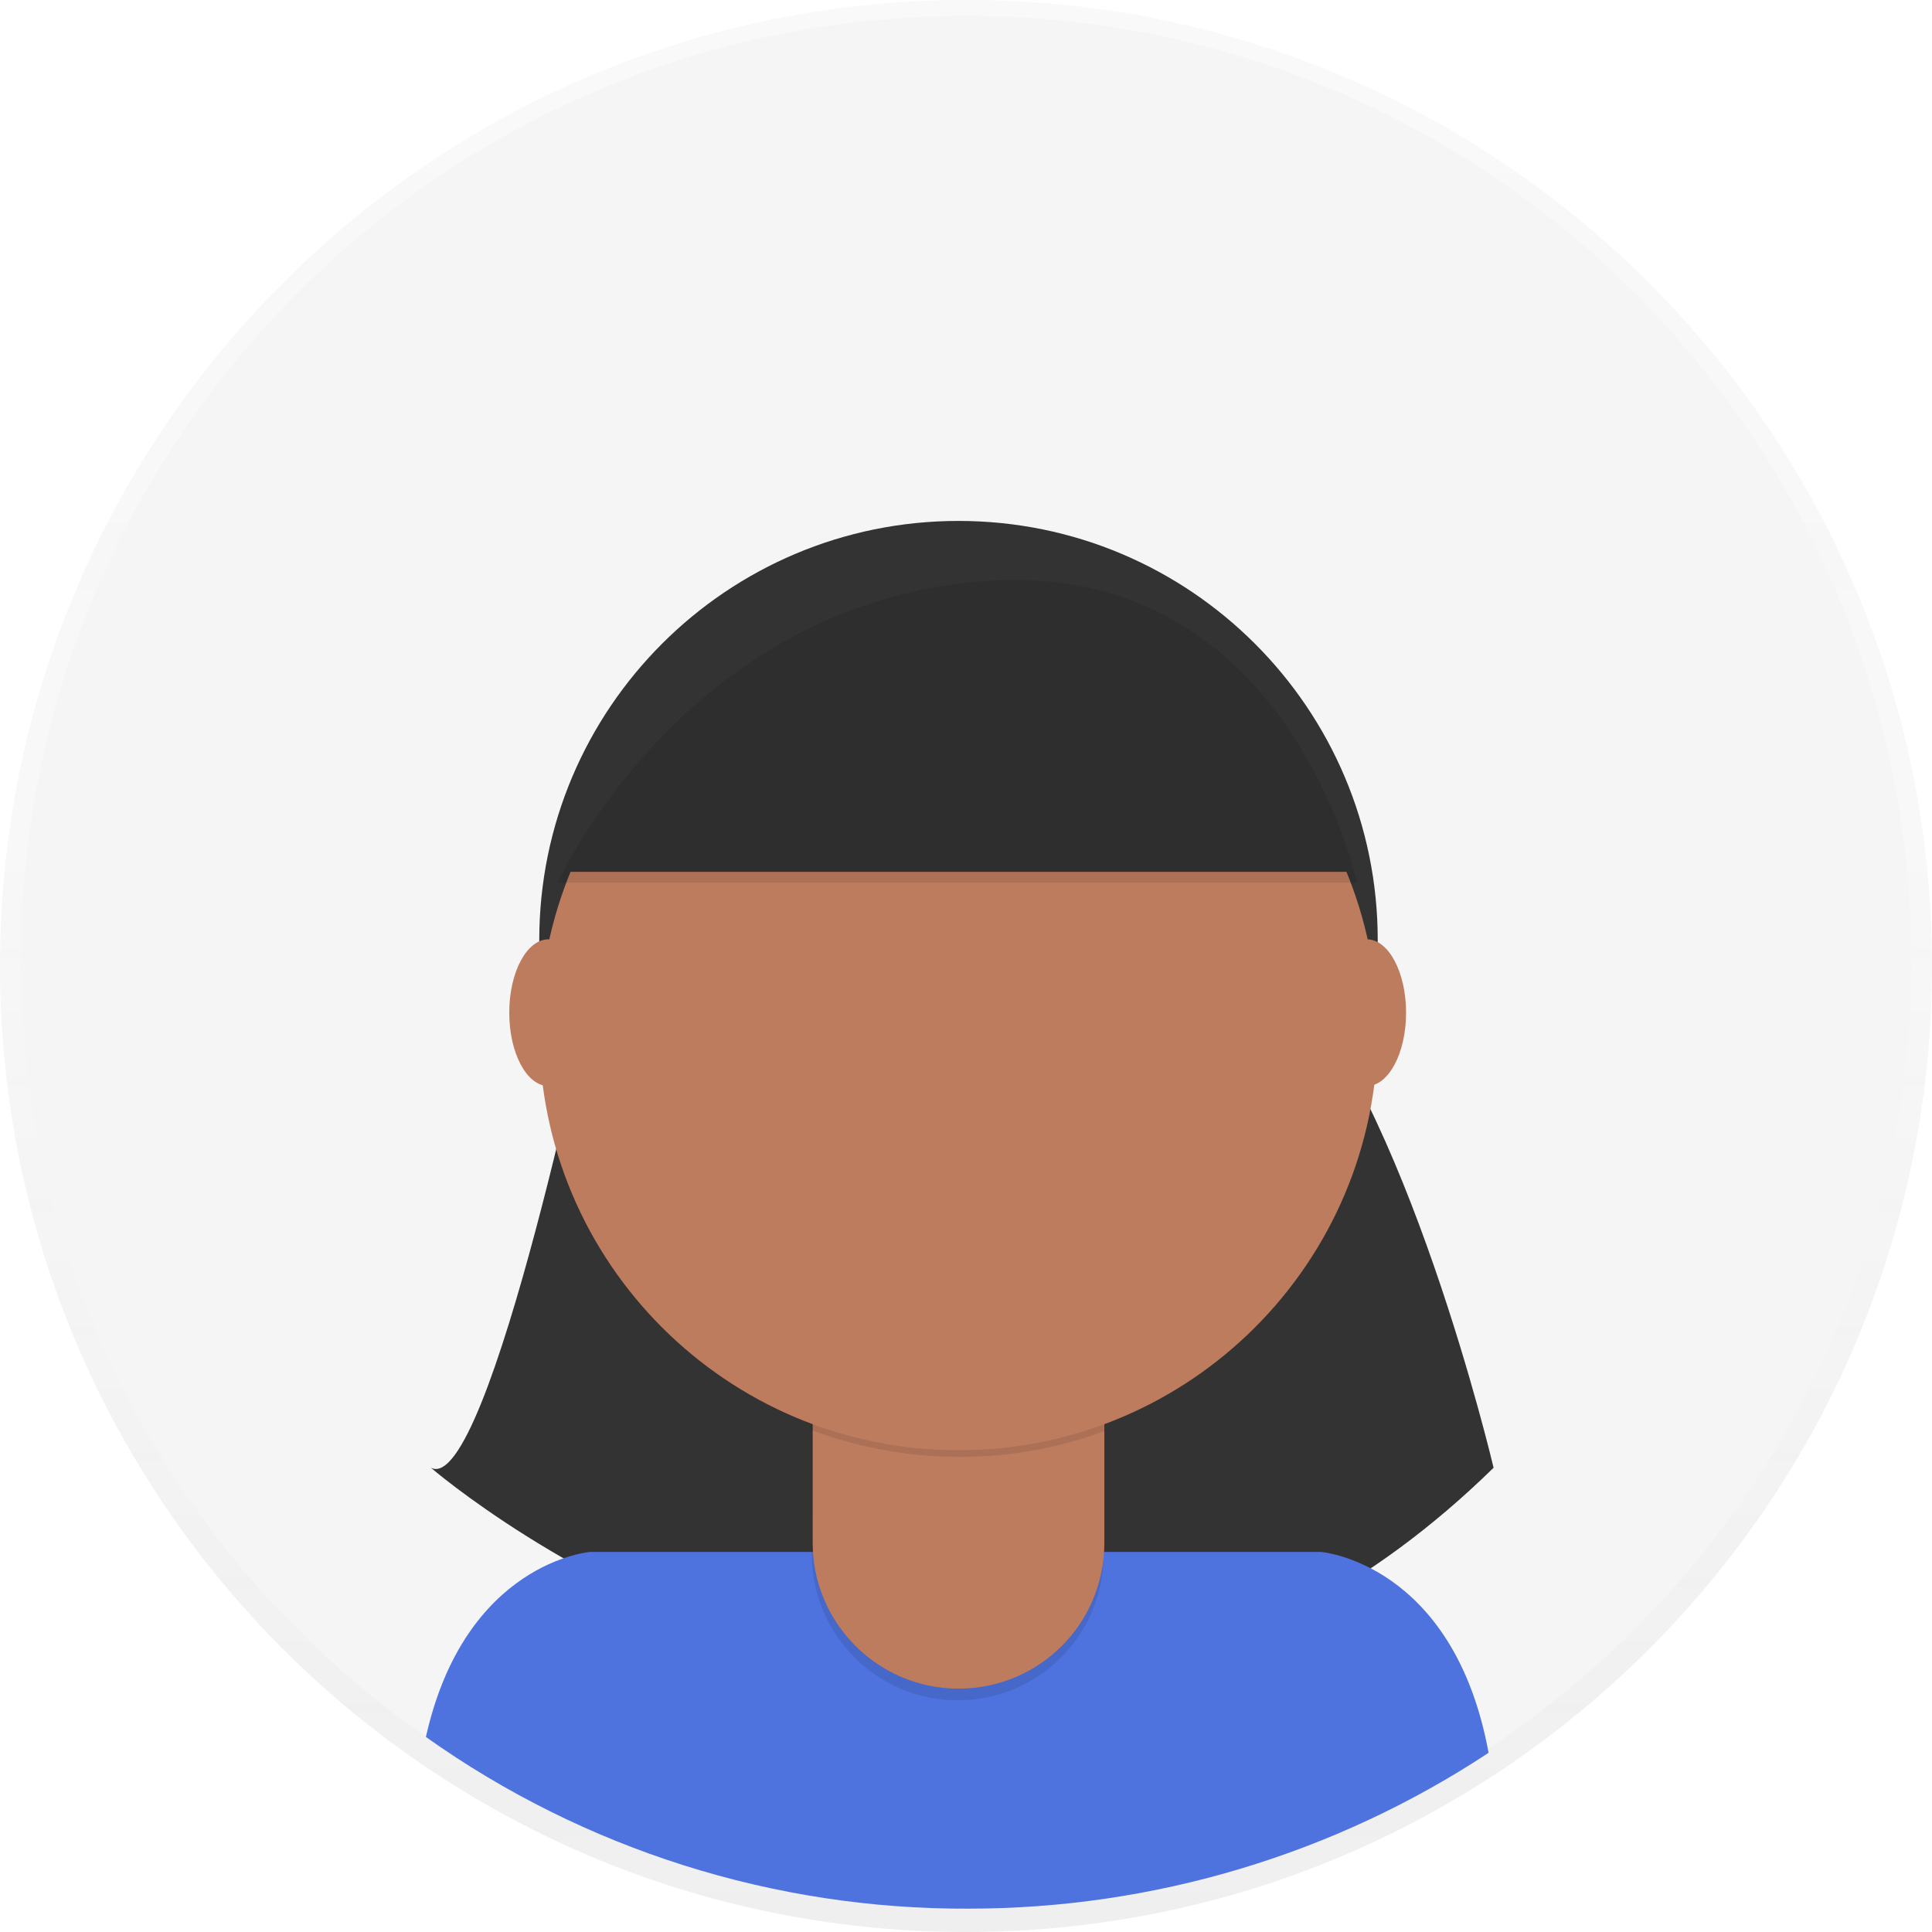
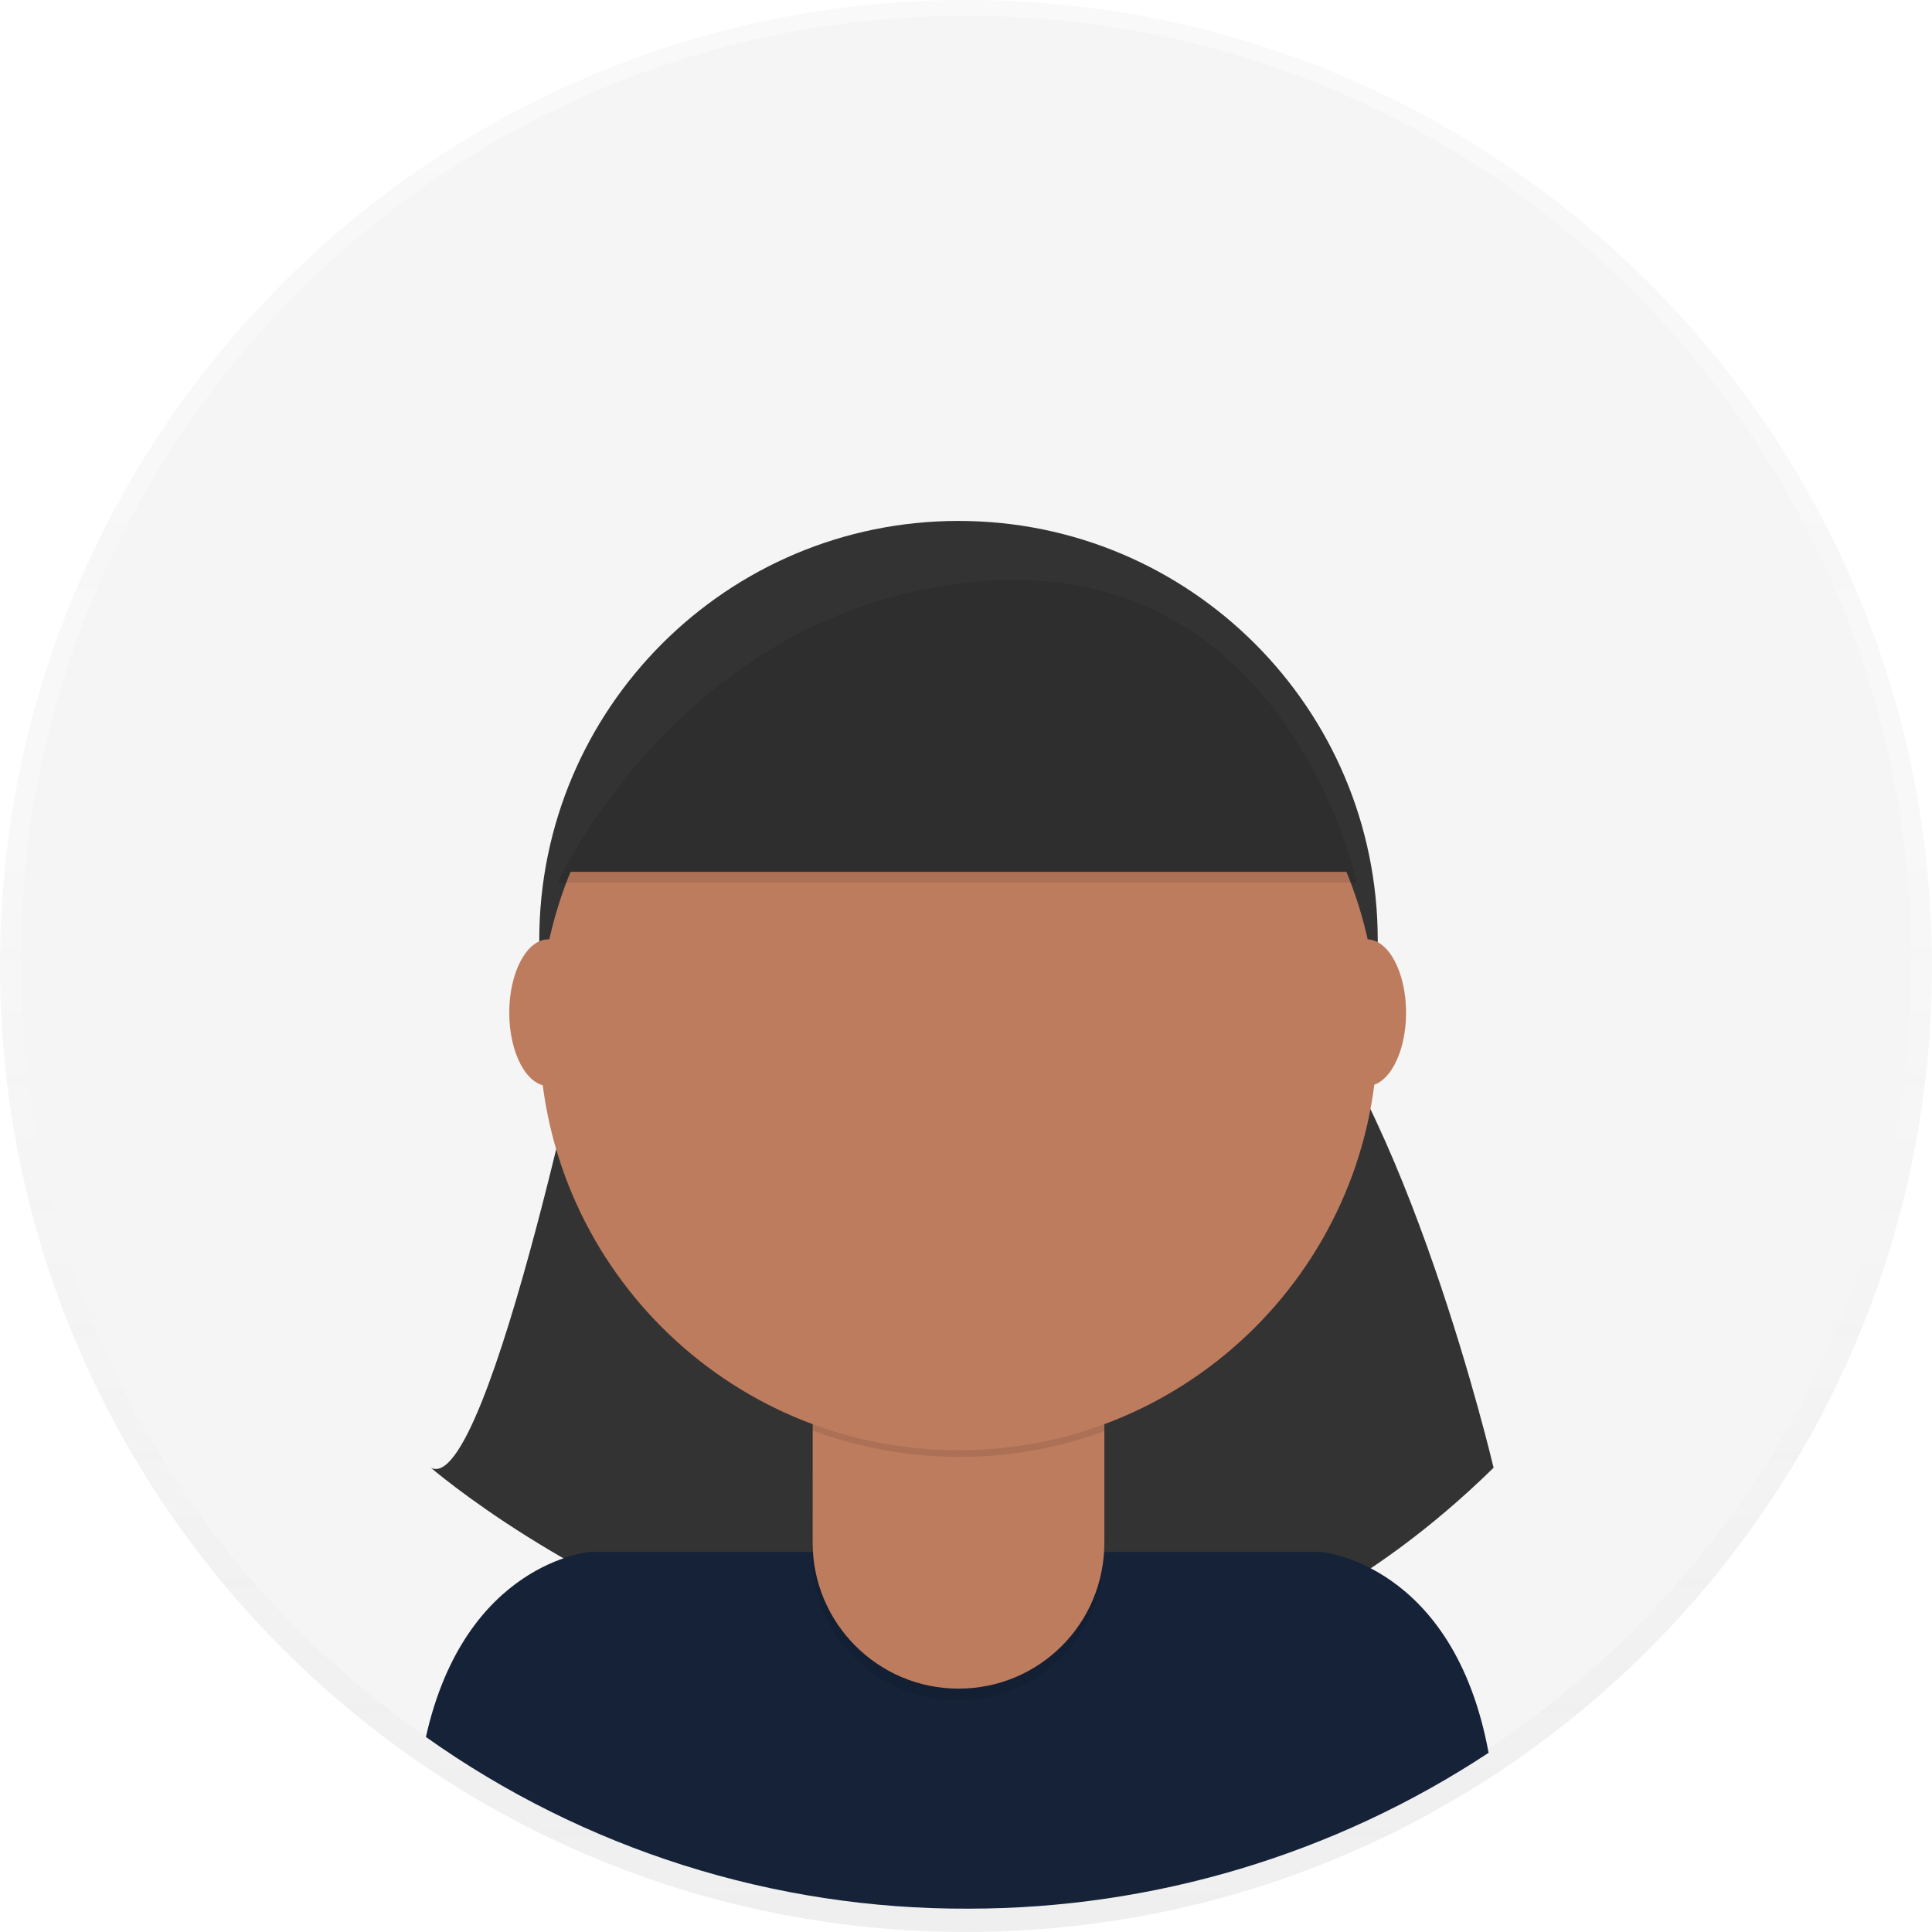
<svg xmlns="http://www.w3.org/2000/svg" version="1.1" id="_x38_8ce59e9-c4b8-4d1d-9d7a-ce0190159aa8" x="0px" y="0px" viewBox="0 0 231.8 231.8" style="enable-background:new 0 0 231.8 231.8;" xml:space="preserve">
  <style type="text/css">
	.st0{opacity:0.5;}
	.st1{fill:url(#SVGID_1_);}
	.st2{fill:#F5F5F5;}
	.st3{fill:#333333;}
- 	.st4{fill:#4E73DF;}
+ 	.st4{fill:#152238;}
	.st5{opacity:0.1;enable-background:new    ;}
	.st6{fill:#BE7C5E;}
</style>
  <g class="st0">
    <linearGradient id="SVGID_1_" gradientUnits="userSpaceOnUse" x1="115.89" y1="525.2" x2="115.89" y2="756.98" gradientTransform="matrix(1 0 0 -1 0 756.98)">
      <stop offset="0" style="stop-color:#808080;stop-opacity:0.25" />
      <stop offset="0.54" style="stop-color:#808080;stop-opacity:0.12" />
      <stop offset="1" style="stop-color:#808080;stop-opacity:0.1" />
    </linearGradient>
    <circle class="st1" cx="115.9" cy="115.9" r="115.9" />
  </g>
  <circle class="st2" cx="115.9" cy="115.3" r="113.4" />
  <path class="st3" d="M71.6,116.3c0,0-12.9,63.4-19.9,59.8c0,0,67.7,58.5,127.5,0c0,0-10.5-44.6-25.7-59.8H71.6z" />
  <path class="st4" d="M116.2,229c22.2,0,43.9-6.5,62.4-18.7c-4.2-22.8-20.1-24.1-20.1-24.1H70.8c0,0-15,1.2-19.7,22.2  C70.1,221.9,92.9,229.1,116.2,229z" />
  <circle class="st3" cx="115" cy="112.8" r="50.3" />
  <path class="st5" d="M97.3,158.4h35.1l0,0v28.1c0,9.7-7.8,17.5-17.5,17.5l0,0c-9.7,0-17.5-7.9-17.5-17.5L97.3,158.4L97.3,158.4z" />
  <path class="st6" d="M100.7,157.1h28.4c1.9,0,3.4,1.5,3.4,3.3v0v24.7c0,9.7-7.8,17.5-17.5,17.5l0,0c-9.7,0-17.5-7.9-17.5-17.5v0  v-24.7C97.4,158.6,98.9,157.1,100.7,157.1z" />
  <path class="st5" d="M97.4,171.6c11.3,4.2,23.8,4.3,35.1,0.1v-4.3H97.4V171.6z" />
  <circle class="st6" cx="115" cy="123.7" r="50.3" />
  <path class="st3" d="M66.9,104.6h95.9c0,0-8.2-38.7-44.4-36.2S66.9,104.6,66.9,104.6z" />
  <ellipse class="st6" cx="65.8" cy="121.5" rx="4.7" ry="8.8" />
  <ellipse class="st6" cx="164" cy="121.5" rx="4.7" ry="8.8" />
  <path class="st5" d="M66.9,105.9h95.9c0,0-8.2-38.7-44.4-36.2S66.9,105.9,66.9,105.9z" />
</svg>
